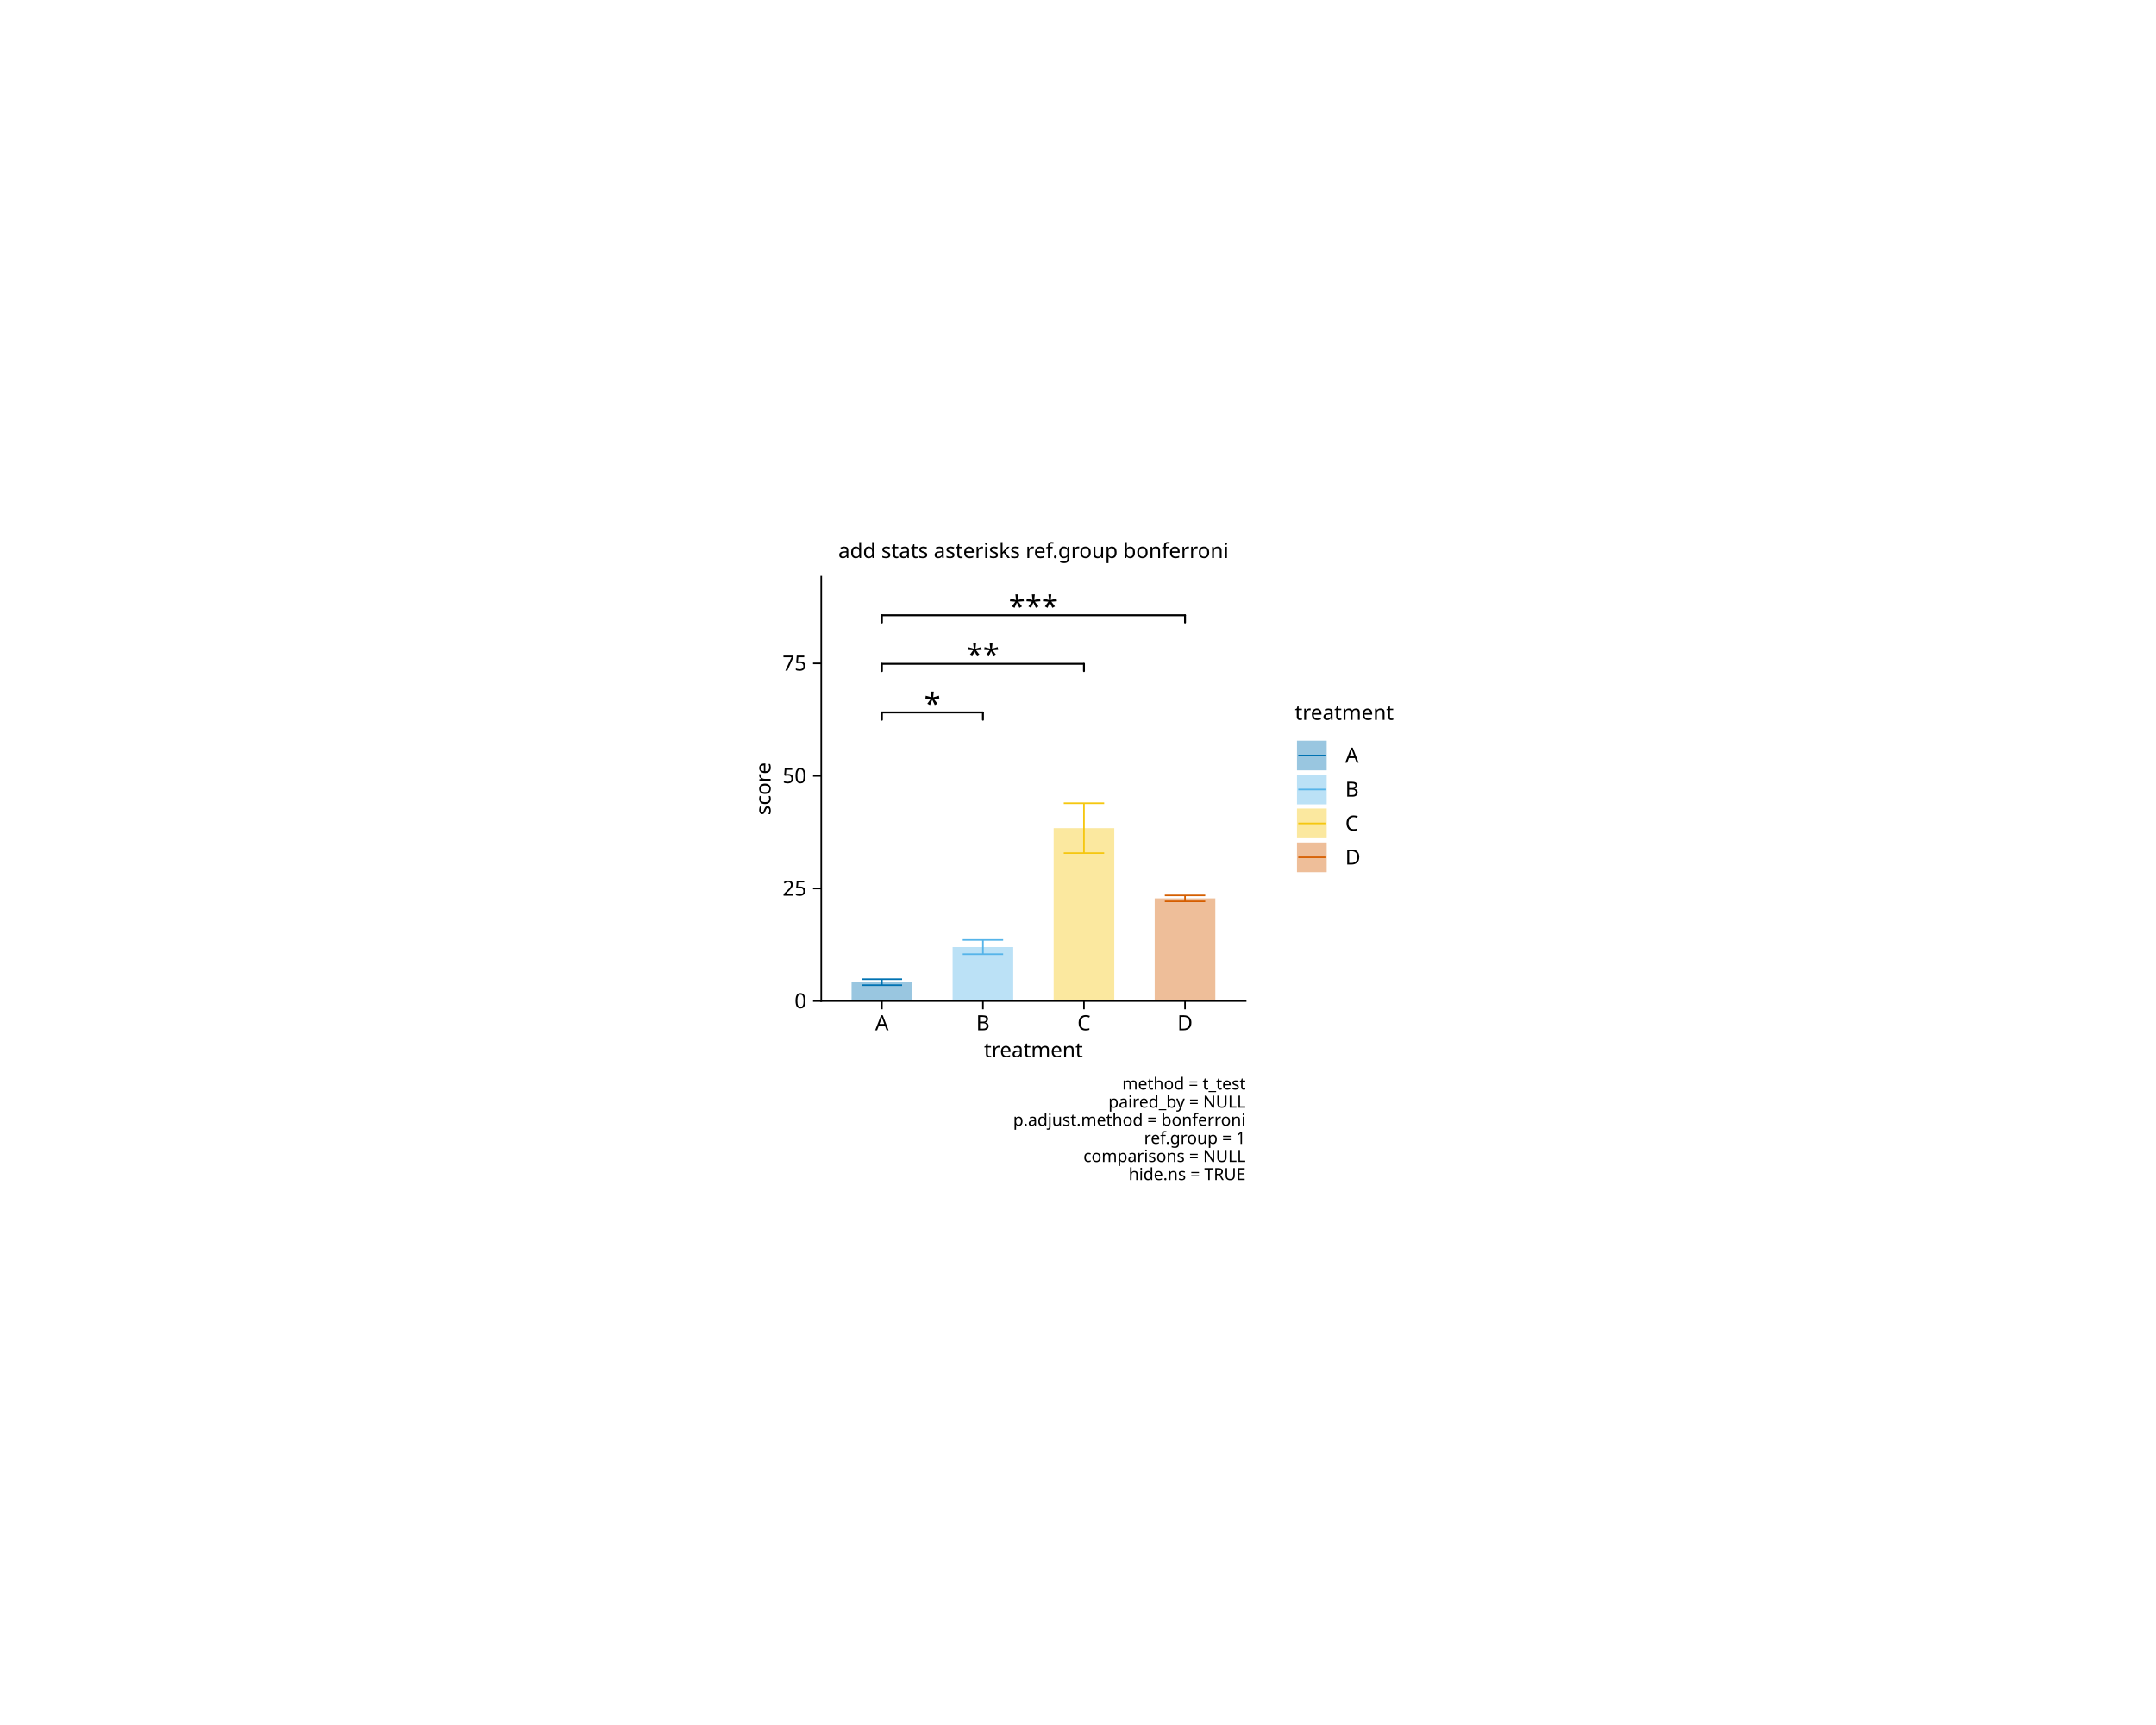
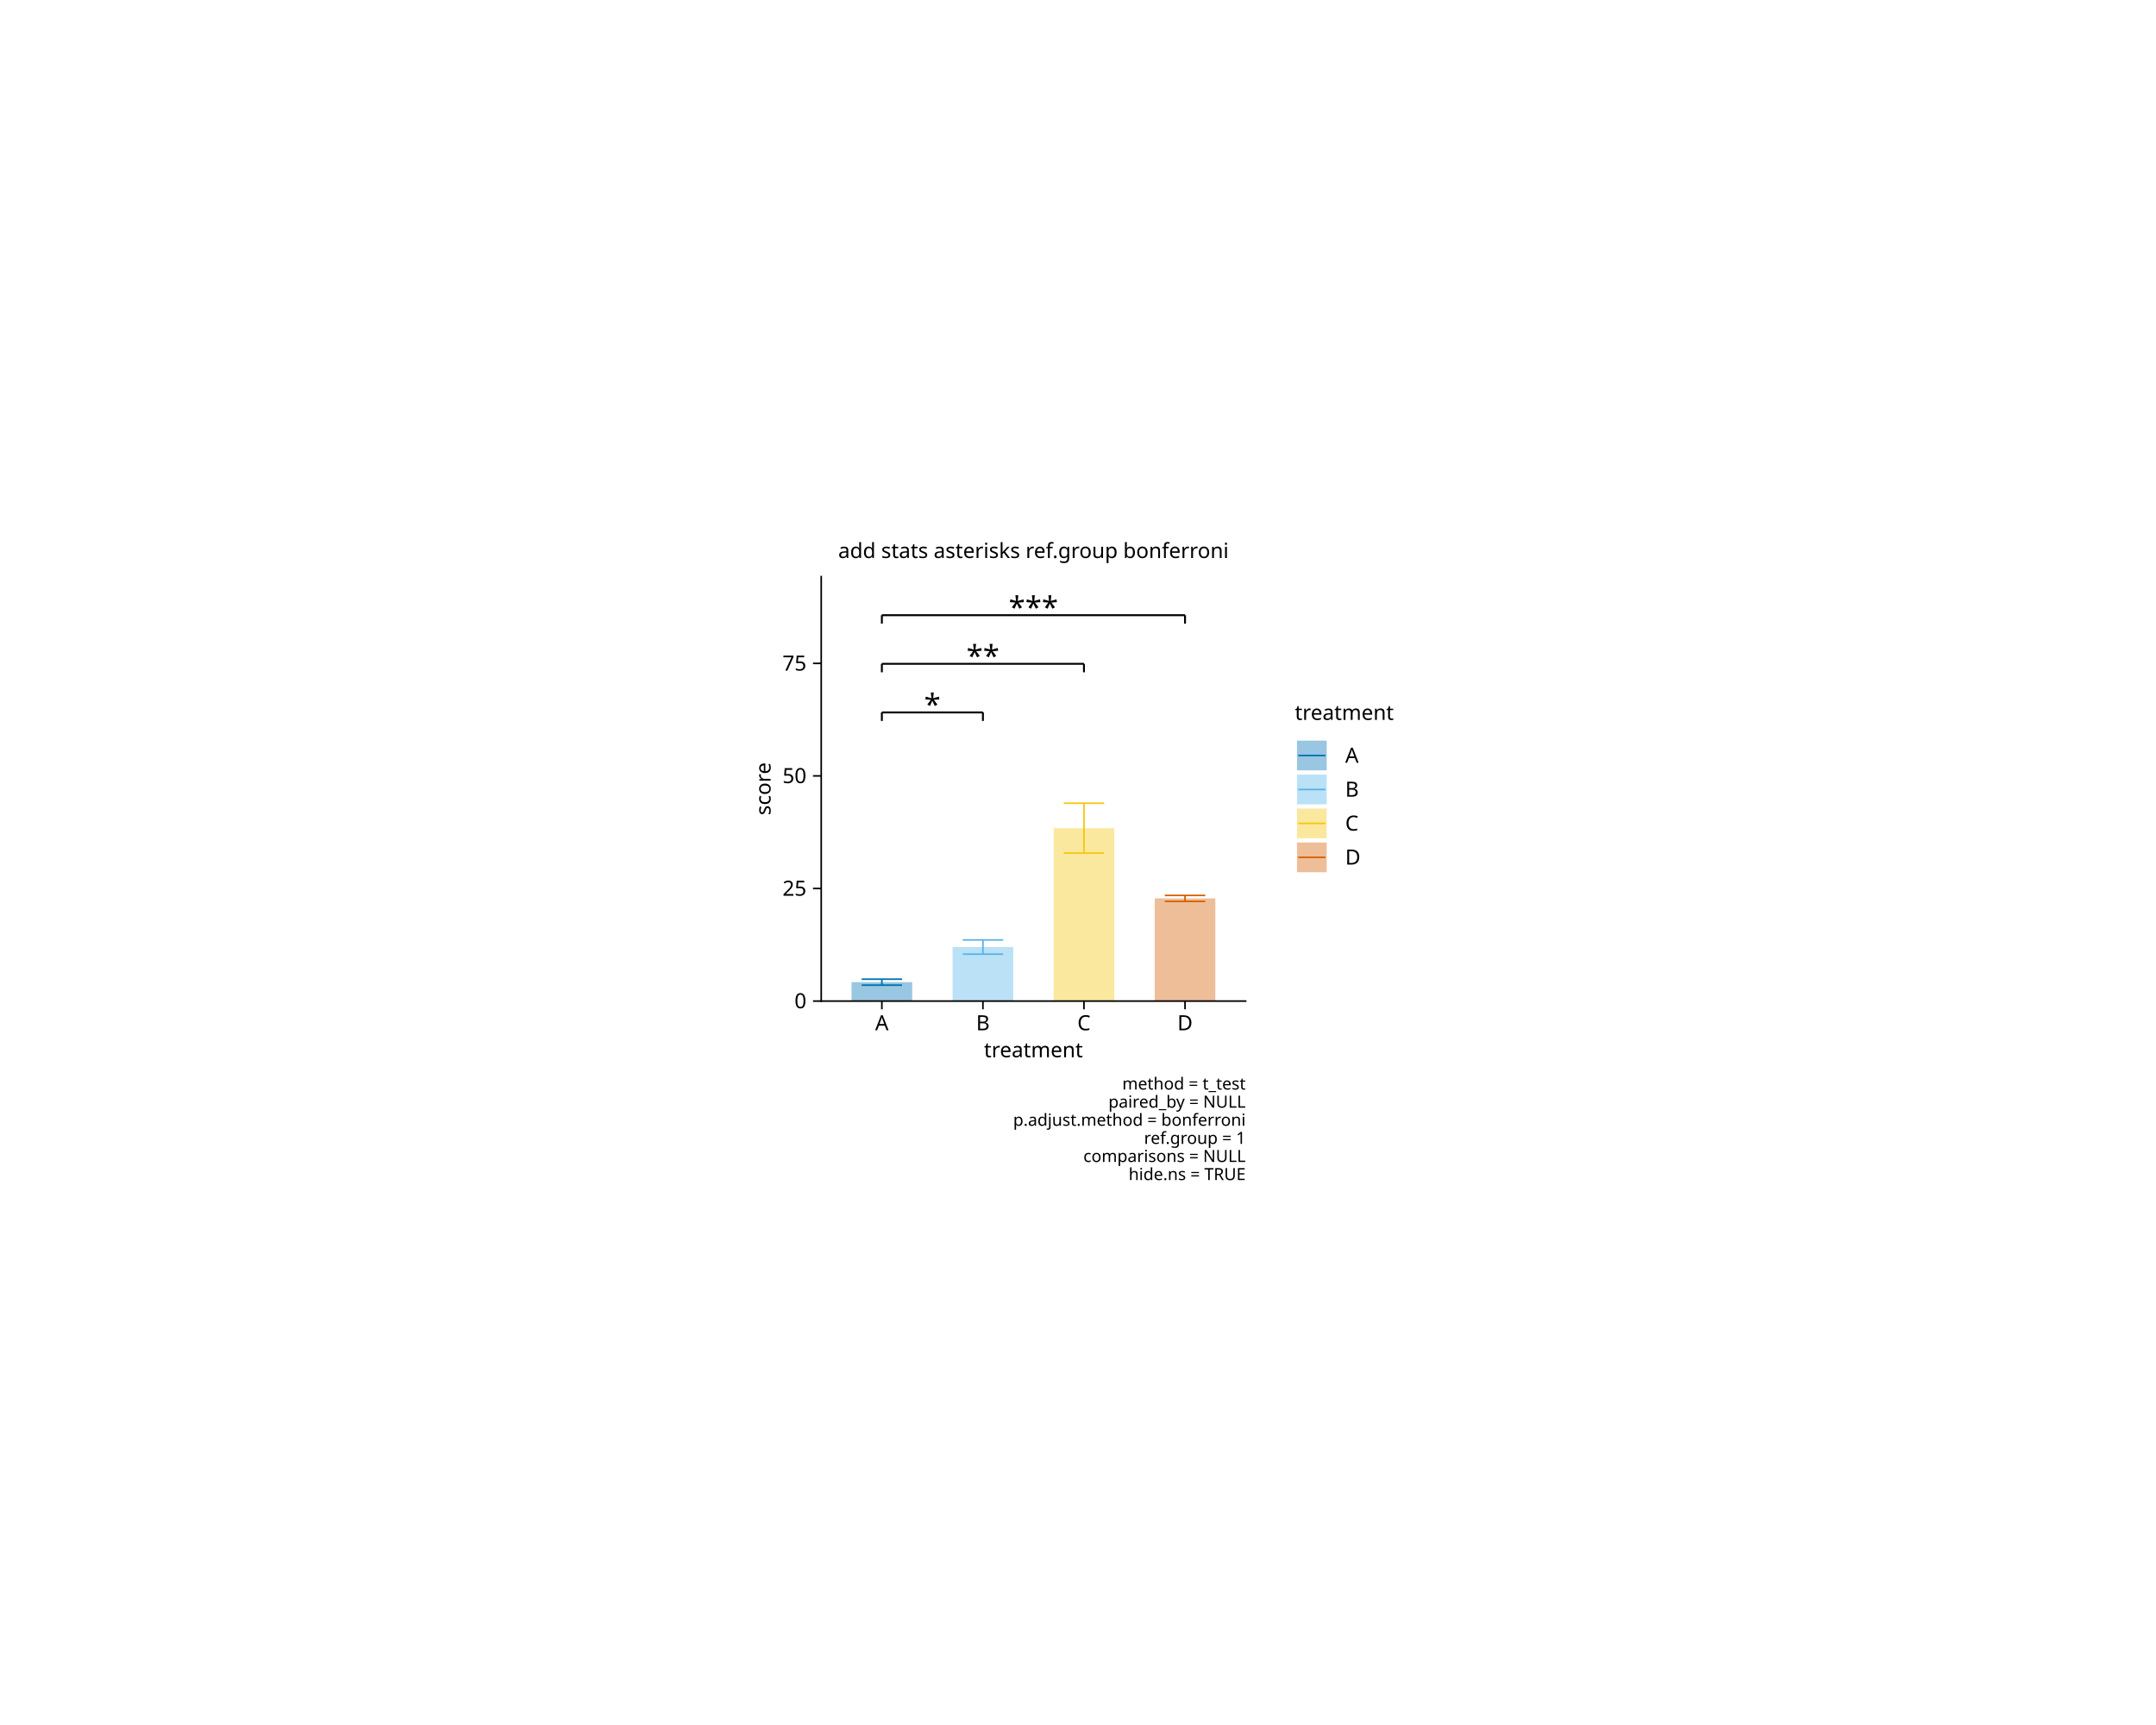
<svg xmlns="http://www.w3.org/2000/svg" class="svglite" data-engine-version="2.0" width="720.00pt" height="576.00pt" viewBox="0 0 720.00 576.00">
  <defs>
    <style type="text/css">
    .svglite line, .svglite polyline, .svglite polygon, .svglite path, .svglite rect, .svglite circle {
      fill: none;
      stroke: #000000;
      stroke-linecap: round;
      stroke-linejoin: round;
      stroke-miterlimit: 10.00;
    }
  </style>
  </defs>
  <rect width="100%" height="100%" style="stroke: none; fill: #FFFFFF;" />
  <defs>
    <clipPath id="cpMC4wMHw3MjAuMDB8MC4wMHw1NzYuMDA=">
      <rect x="0.00" y="0.00" width="720.00" height="576.00" />
    </clipPath>
  </defs>
  <g clip-path="url(#cpMC4wMHw3MjAuMDB8MC4wMHw1NzYuMDA=)">
</g>
  <defs>
    <clipPath id="cpMjQ3LjA1fDQ3Mi45NXwxNzUuMzF8NDAwLjY5">
      <rect x="247.05" y="175.31" width="225.91" height="225.39" />
    </clipPath>
  </defs>
  <g clip-path="url(#cpMjQ3LjA1fDQ3Mi45NXwxNzUuMzF8NDAwLjY5)">
    <rect x="247.05" y="175.31" width="225.91" height="225.39" style="stroke-width: 1.07; stroke: none; fill: #FFFFFF;" />
  </g>
  <g clip-path="url(#cpMC4wMHw3MjAuMDB8MC4wMHw1NzYuMDA=)">
</g>
  <defs>
    <clipPath id="cpMjc0LjI1fDQxNS45OXwxOTIuNTN8MzM0LjI3">
      <rect x="274.25" y="192.53" width="141.73" height="141.73" />
    </clipPath>
  </defs>
  <g clip-path="url(#cpMjc0LjI1fDQxNS45OXwxOTIuNTN8MzM0LjI3)">
    <rect x="274.25" y="192.53" width="141.73" height="141.73" style="stroke-width: 1.07; stroke: none; fill: #FFFFFF;" />
    <rect x="284.38" y="327.95" width="20.25" height="6.31" style="stroke-width: 1.07; stroke: none; stroke-linecap: butt; stroke-linejoin: miter; fill: #0072B2; fill-opacity: 0.40;" />
    <rect x="318.12" y="316.23" width="20.25" height="18.04" style="stroke-width: 1.07; stroke: none; stroke-linecap: butt; stroke-linejoin: miter; fill: #56B4E9; fill-opacity: 0.40;" />
    <rect x="351.87" y="276.53" width="20.25" height="57.73" style="stroke-width: 1.07; stroke: none; stroke-linecap: butt; stroke-linejoin: miter; fill: #F5C710; fill-opacity: 0.40;" />
    <rect x="385.61" y="299.99" width="20.25" height="34.28" style="stroke-width: 1.07; stroke: none; stroke-linecap: butt; stroke-linejoin: miter; fill: #D55E00; fill-opacity: 0.40;" />
    <polyline points="287.75,326.96 301.25,326.96 " style="stroke-width: 0.53; stroke: #0072B2; stroke-linecap: butt;" />
    <polyline points="294.50,326.96 294.50,328.95 " style="stroke-width: 0.53; stroke: #0072B2; stroke-linecap: butt;" />
    <polyline points="287.75,328.95 301.25,328.95 " style="stroke-width: 0.53; stroke: #0072B2; stroke-linecap: butt;" />
    <polyline points="321.50,313.85 335.00,313.85 " style="stroke-width: 0.53; stroke: #56B4E9; stroke-linecap: butt;" />
    <polyline points="328.25,313.85 328.25,318.60 " style="stroke-width: 0.53; stroke: #56B4E9; stroke-linecap: butt;" />
    <polyline points="321.50,318.60 335.00,318.60 " style="stroke-width: 0.53; stroke: #56B4E9; stroke-linecap: butt;" />
    <polyline points="355.24,268.21 368.74,268.21 " style="stroke-width: 0.53; stroke: #F5C710; stroke-linecap: butt;" />
    <polyline points="361.99,268.21 361.99,284.86 " style="stroke-width: 0.53; stroke: #F5C710; stroke-linecap: butt;" />
    <polyline points="355.24,284.86 368.74,284.86 " style="stroke-width: 0.53; stroke: #F5C710; stroke-linecap: butt;" />
    <polyline points="388.99,298.99 402.49,298.99 " style="stroke-width: 0.53; stroke: #D55E00; stroke-linecap: butt;" />
    <polyline points="395.74,298.99 395.74,300.99 " style="stroke-width: 0.53; stroke: #D55E00; stroke-linecap: butt;" />
    <polyline points="388.99,300.99 402.49,300.99 " style="stroke-width: 0.53; stroke: #D55E00; stroke-linecap: butt;" />
-     <text x="311.37" y="238.54" text-anchor="middle" style="font-size: 10.00px; font-family: sans;" textLength="3.89px" lengthAdjust="spacingAndGlyphs">*</text>
-     <text x="328.25" y="222.30" text-anchor="middle" style="font-size: 10.00px; font-family: sans;" textLength="7.79px" lengthAdjust="spacingAndGlyphs">**</text>
-     <text x="345.12" y="206.07" text-anchor="middle" style="font-size: 10.00px; font-family: sans;" textLength="11.68px" lengthAdjust="spacingAndGlyphs">***</text>
-     <line x1="294.50" y1="240.33" x2="294.50" y2="237.89" style="stroke-width: 0.64;" />
-     <line x1="294.50" y1="224.09" x2="294.50" y2="221.66" style="stroke-width: 0.64;" />
-     <line x1="294.50" y1="207.86" x2="294.50" y2="205.42" style="stroke-width: 0.64;" />
-     <line x1="294.50" y1="237.89" x2="328.25" y2="237.89" style="stroke-width: 0.64;" />
-     <line x1="294.50" y1="221.66" x2="361.99" y2="221.66" style="stroke-width: 0.64;" />
-     <line x1="294.50" y1="205.42" x2="395.74" y2="205.42" style="stroke-width: 0.64;" />
-     <line x1="328.25" y1="237.89" x2="328.25" y2="240.33" style="stroke-width: 0.64;" />
-     <line x1="361.99" y1="221.66" x2="361.99" y2="224.09" style="stroke-width: 0.64;" />
-     <line x1="395.74" y1="205.42" x2="395.74" y2="207.86" style="stroke-width: 0.64;" />
+     <line x1="294.50" y1="237.89" x2="328.25" y2="237.89" style="stroke-width: 0.64; stroke-linecap: butt;" />
+     <line x1="294.50" y1="221.66" x2="361.99" y2="221.66" style="stroke-width: 0.64; stroke-linecap: butt;" />
+     <line x1="294.50" y1="205.42" x2="395.74" y2="205.42" style="stroke-width: 0.64; stroke-linecap: butt;" />
+     <line x1="294.50" y1="237.89" x2="294.50" y2="240.73" style="stroke-width: 0.64; stroke-linecap: butt;" />
+     <line x1="294.50" y1="221.66" x2="294.50" y2="224.49" style="stroke-width: 0.64; stroke-linecap: butt;" />
+     <line x1="294.50" y1="205.42" x2="294.50" y2="208.25" style="stroke-width: 0.64; stroke-linecap: butt;" />
+     <line x1="328.25" y1="237.89" x2="328.25" y2="240.73" style="stroke-width: 0.64; stroke-linecap: butt;" />
+     <line x1="361.99" y1="221.66" x2="361.99" y2="224.49" style="stroke-width: 0.64; stroke-linecap: butt;" />
+     <line x1="395.74" y1="205.42" x2="395.74" y2="208.25" style="stroke-width: 0.64; stroke-linecap: butt;" />
+     <text x="311.37" y="238.83" text-anchor="middle" style="font-size: 10.00px; font-family: sans;" textLength="3.89px" lengthAdjust="spacingAndGlyphs">*</text>
+     <text x="328.25" y="222.59" text-anchor="middle" style="font-size: 10.00px; font-family: sans;" textLength="7.79px" lengthAdjust="spacingAndGlyphs">**</text>
+     <text x="345.12" y="206.35" text-anchor="middle" style="font-size: 10.00px; font-family: sans;" textLength="11.68px" lengthAdjust="spacingAndGlyphs">***</text>
  </g>
  <g clip-path="url(#cpMC4wMHw3MjAuMDB8MC4wMHw1NzYuMDA=)">
    <polyline points="274.25,334.27 274.25,192.53 " style="stroke-width: 0.53; stroke-linecap: square;" />
    <text x="269.32" y="336.68" text-anchor="end" style="font-size: 7.00px; font-family: sans;" textLength="3.89px" lengthAdjust="spacingAndGlyphs">0</text>
    <text x="269.32" y="299.09" text-anchor="end" style="font-size: 7.00px; font-family: sans;" textLength="7.79px" lengthAdjust="spacingAndGlyphs">25</text>
    <text x="269.32" y="261.50" text-anchor="end" style="font-size: 7.00px; font-family: sans;" textLength="7.79px" lengthAdjust="spacingAndGlyphs">50</text>
    <text x="269.32" y="223.92" text-anchor="end" style="font-size: 7.00px; font-family: sans;" textLength="7.79px" lengthAdjust="spacingAndGlyphs">75</text>
    <polyline points="271.51,334.27 274.25,334.27 " style="stroke-width: 0.53; stroke-linecap: butt;" />
    <polyline points="271.51,296.68 274.25,296.68 " style="stroke-width: 0.53; stroke-linecap: butt;" />
    <polyline points="271.51,259.09 274.25,259.09 " style="stroke-width: 0.53; stroke-linecap: butt;" />
    <polyline points="271.51,221.51 274.25,221.51 " style="stroke-width: 0.53; stroke-linecap: butt;" />
    <polyline points="274.25,334.27 415.99,334.27 " style="stroke-width: 0.53; stroke-linecap: square;" />
    <polyline points="294.50,337.01 294.50,334.27 " style="stroke-width: 0.53; stroke-linecap: butt;" />
    <polyline points="328.25,337.01 328.25,334.27 " style="stroke-width: 0.53; stroke-linecap: butt;" />
    <polyline points="361.99,337.01 361.99,334.27 " style="stroke-width: 0.53; stroke-linecap: butt;" />
    <polyline points="395.74,337.01 395.74,334.27 " style="stroke-width: 0.53; stroke-linecap: butt;" />
    <text x="294.50" y="344.02" text-anchor="middle" style="font-size: 7.00px; font-family: sans;" textLength="4.67px" lengthAdjust="spacingAndGlyphs">A</text>
    <text x="328.25" y="344.02" text-anchor="middle" style="font-size: 7.00px; font-family: sans;" textLength="4.67px" lengthAdjust="spacingAndGlyphs">B</text>
    <text x="361.99" y="344.02" text-anchor="middle" style="font-size: 7.00px; font-family: sans;" textLength="5.06px" lengthAdjust="spacingAndGlyphs">C</text>
    <text x="395.74" y="344.02" text-anchor="middle" style="font-size: 7.00px; font-family: sans;" textLength="5.06px" lengthAdjust="spacingAndGlyphs">D</text>
    <text x="345.12" y="353.03" text-anchor="middle" style="font-size: 7.00px; font-family: sans;" textLength="29.57px" lengthAdjust="spacingAndGlyphs">treatment</text>
    <text transform="translate(257.34,263.40) rotate(-90)" text-anchor="middle" style="font-size: 7.00px; font-family: sans;" textLength="17.12px" lengthAdjust="spacingAndGlyphs">score</text>
    <rect x="426.94" y="229.37" width="40.53" height="68.06" style="stroke-width: 1.07; stroke: none; fill: #FFFFFF;" />
    <text x="432.42" y="240.39" style="font-size: 7.00px; font-family: sans;" textLength="29.57px" lengthAdjust="spacingAndGlyphs">treatment</text>
    <rect x="432.42" y="246.60" width="11.34" height="11.34" style="stroke-width: 1.07; stroke: none; fill: #FFFFFF;" />
    <rect x="433.13" y="247.31" width="9.92" height="9.92" style="stroke-width: 1.07; stroke: none; stroke-linecap: butt; stroke-linejoin: miter; fill: #0072B2; fill-opacity: 0.40;" />
    <line x1="433.56" y1="252.27" x2="442.63" y2="252.27" style="stroke-width: 0.53; stroke: #0072B2; stroke-linecap: butt;" />
    <rect x="432.42" y="257.94" width="11.34" height="11.34" style="stroke-width: 1.07; stroke: none; fill: #FFFFFF;" />
    <rect x="433.13" y="258.65" width="9.92" height="9.92" style="stroke-width: 1.07; stroke: none; stroke-linecap: butt; stroke-linejoin: miter; fill: #56B4E9; fill-opacity: 0.40;" />
    <line x1="433.56" y1="263.61" x2="442.63" y2="263.61" style="stroke-width: 0.53; stroke: #56B4E9; stroke-linecap: butt;" />
    <rect x="432.42" y="269.28" width="11.34" height="11.34" style="stroke-width: 1.07; stroke: none; fill: #FFFFFF;" />
    <rect x="433.13" y="269.98" width="9.92" height="9.92" style="stroke-width: 1.07; stroke: none; stroke-linecap: butt; stroke-linejoin: miter; fill: #F5C710; fill-opacity: 0.40;" />
    <line x1="433.56" y1="274.95" x2="442.63" y2="274.95" style="stroke-width: 0.53; stroke: #F5C710; stroke-linecap: butt;" />
    <rect x="432.42" y="280.61" width="11.34" height="11.34" style="stroke-width: 1.07; stroke: none; fill: #FFFFFF;" />
    <rect x="433.13" y="281.32" width="9.92" height="9.92" style="stroke-width: 1.07; stroke: none; stroke-linecap: butt; stroke-linejoin: miter; fill: #D55E00; fill-opacity: 0.40;" />
    <line x1="433.56" y1="286.28" x2="442.63" y2="286.28" style="stroke-width: 0.53; stroke: #D55E00; stroke-linecap: butt;" />
    <text x="449.24" y="254.68" style="font-size: 7.00px; font-family: sans;" textLength="4.67px" lengthAdjust="spacingAndGlyphs">A</text>
    <text x="449.24" y="266.02" style="font-size: 7.00px; font-family: sans;" textLength="4.67px" lengthAdjust="spacingAndGlyphs">B</text>
    <text x="449.24" y="277.35" style="font-size: 7.00px; font-family: sans;" textLength="5.06px" lengthAdjust="spacingAndGlyphs">C</text>
    <text x="449.24" y="288.69" style="font-size: 7.00px; font-family: sans;" textLength="5.06px" lengthAdjust="spacingAndGlyphs">D</text>
    <text x="345.12" y="186.33" text-anchor="middle" style="font-size: 7.00px; font-family: sans;" textLength="121.41px" lengthAdjust="spacingAndGlyphs">add stats asterisks ref.group bonferroni</text>
    <text x="415.99" y="363.81" text-anchor="end" style="font-size: 5.60px; font-family: sans;" textLength="38.76px" lengthAdjust="spacingAndGlyphs">method = t_test</text>
    <text x="415.99" y="369.86" text-anchor="end" style="font-size: 5.60px; font-family: sans;" textLength="45.30px" lengthAdjust="spacingAndGlyphs">paired_by = NULL</text>
    <text x="415.99" y="375.91" text-anchor="end" style="font-size: 5.60px; font-family: sans;" textLength="71.45px" lengthAdjust="spacingAndGlyphs">p.adjust.method = bonferroni</text>
    <text x="415.99" y="381.96" text-anchor="end" style="font-size: 5.60px; font-family: sans;" textLength="31.91px" lengthAdjust="spacingAndGlyphs">ref.group = 1</text>
    <text x="415.99" y="388.00" text-anchor="end" style="font-size: 5.60px; font-family: sans;" textLength="52.46px" lengthAdjust="spacingAndGlyphs">comparisons = NULL</text>
    <text x="415.99" y="394.05" text-anchor="end" style="font-size: 5.60px; font-family: sans;" textLength="39.69px" lengthAdjust="spacingAndGlyphs">hide.ns = TRUE</text>
  </g>
</svg>
